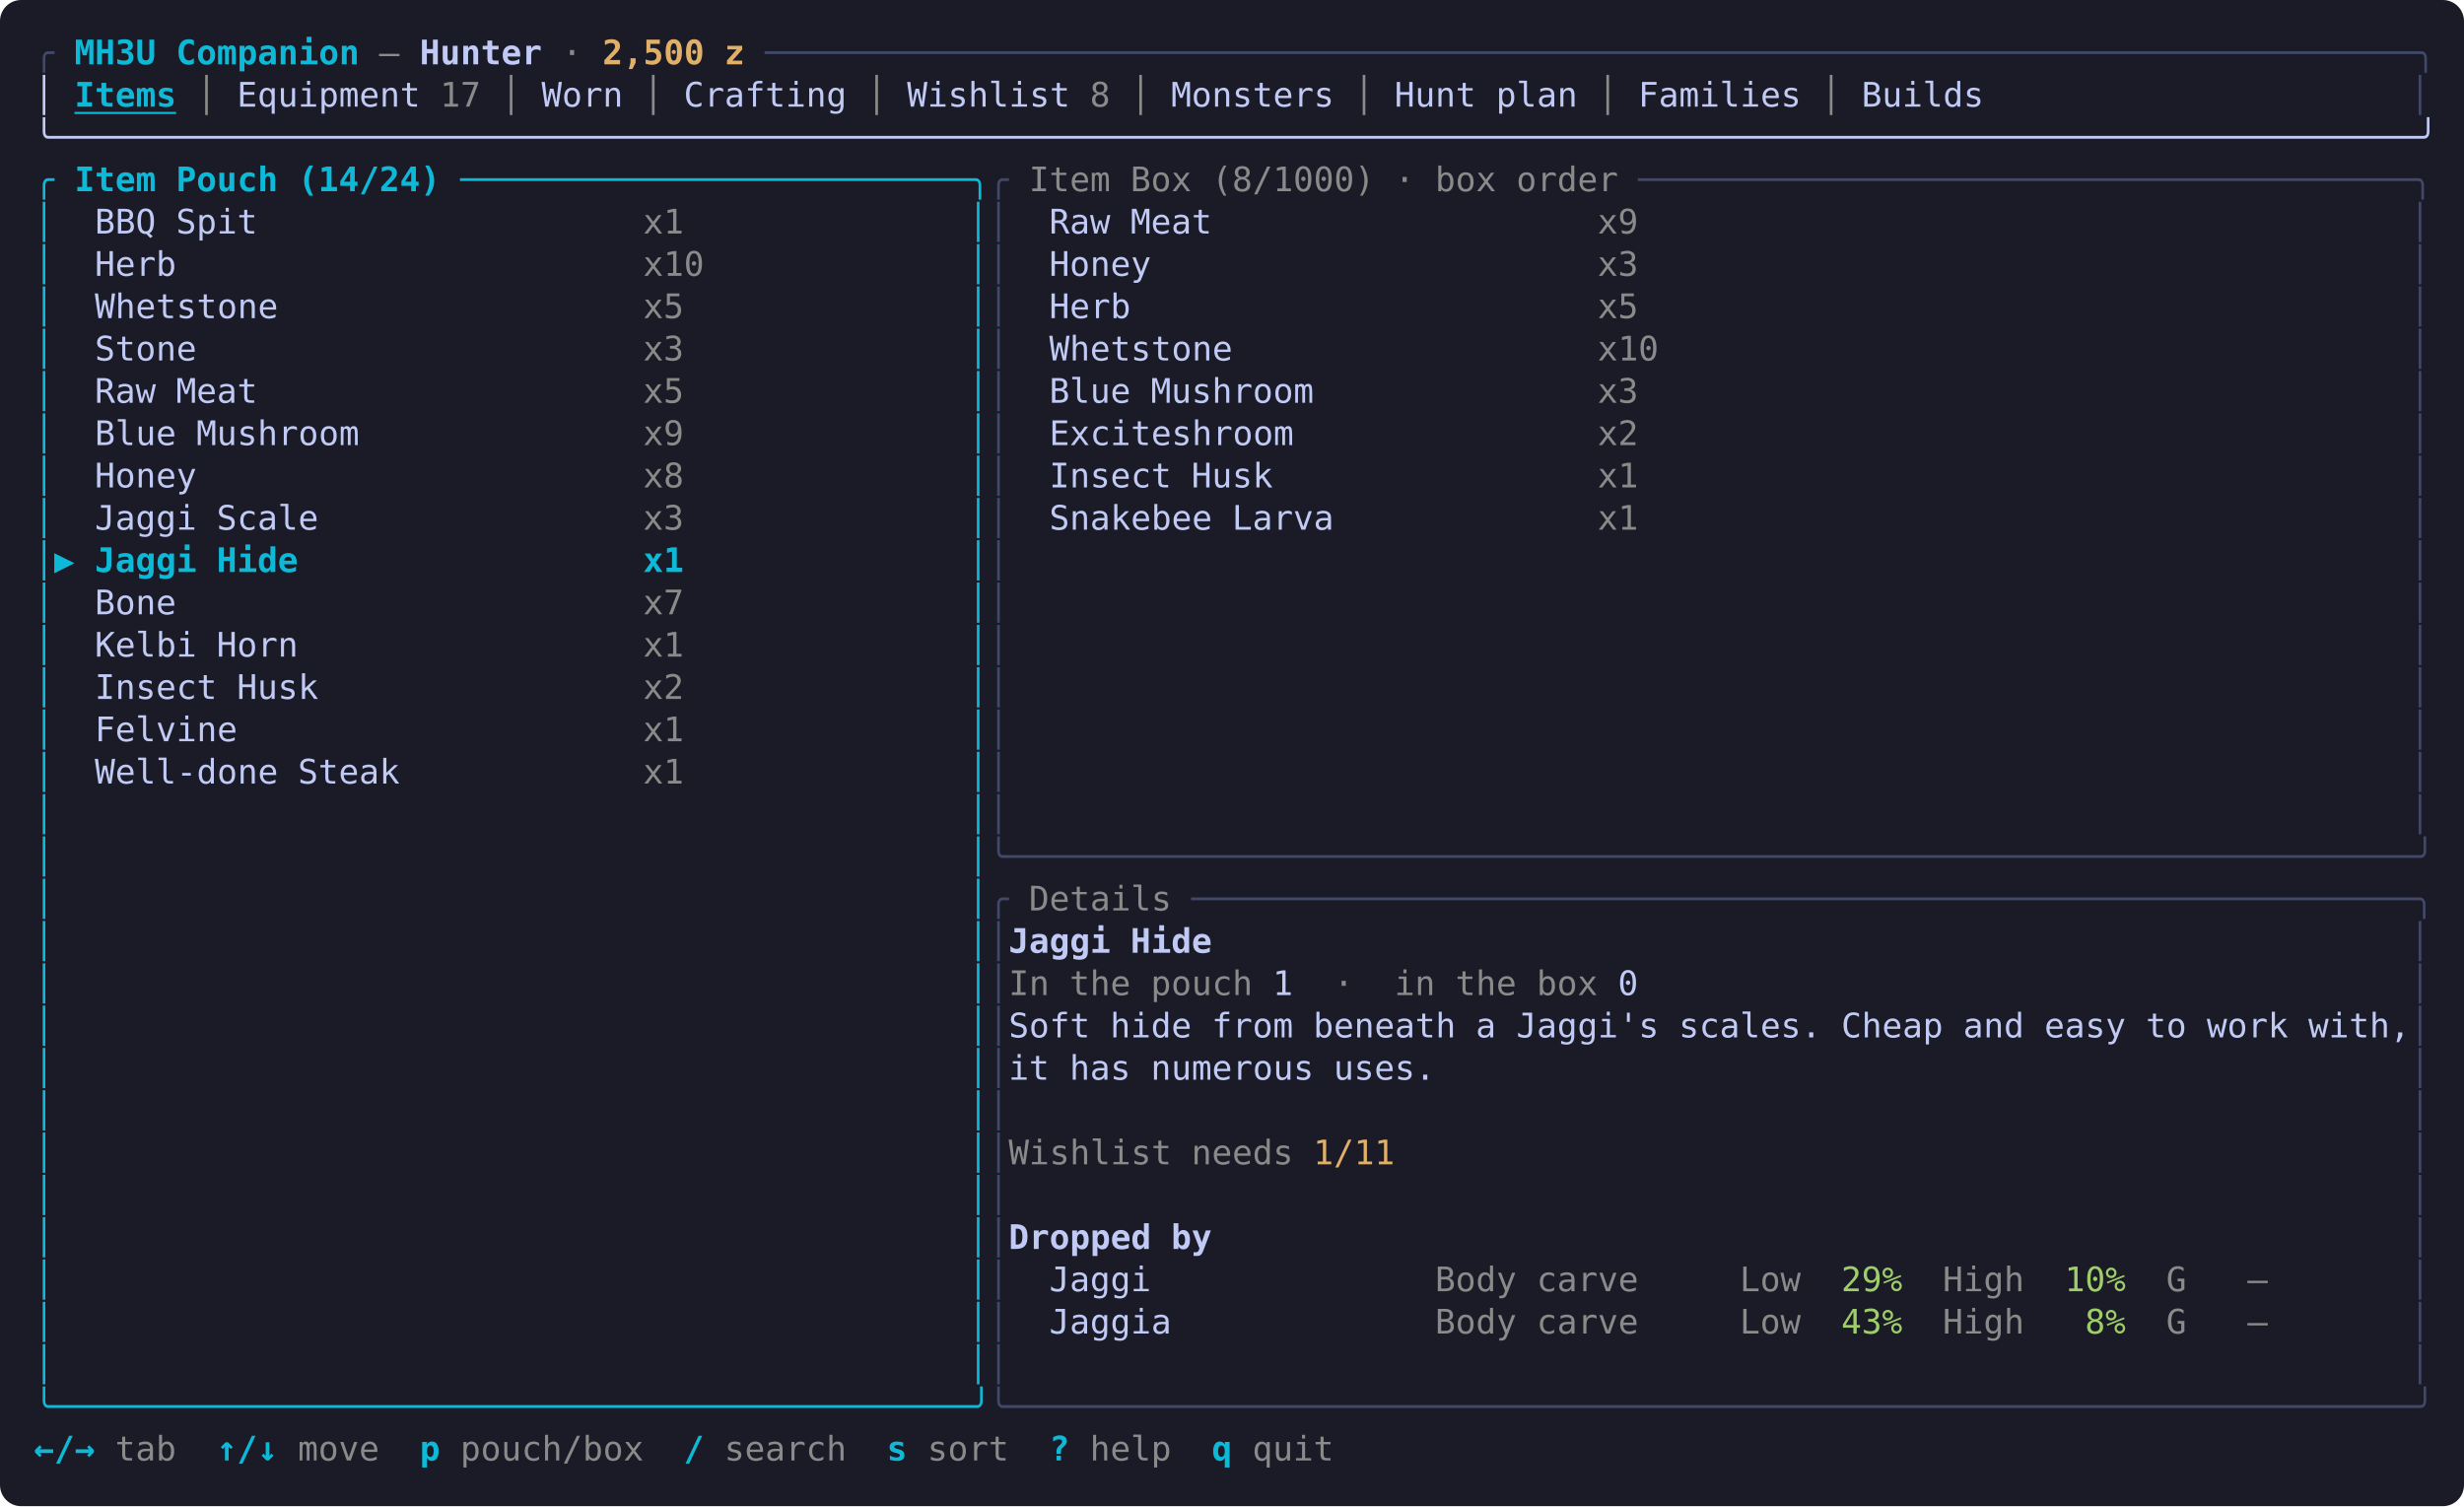
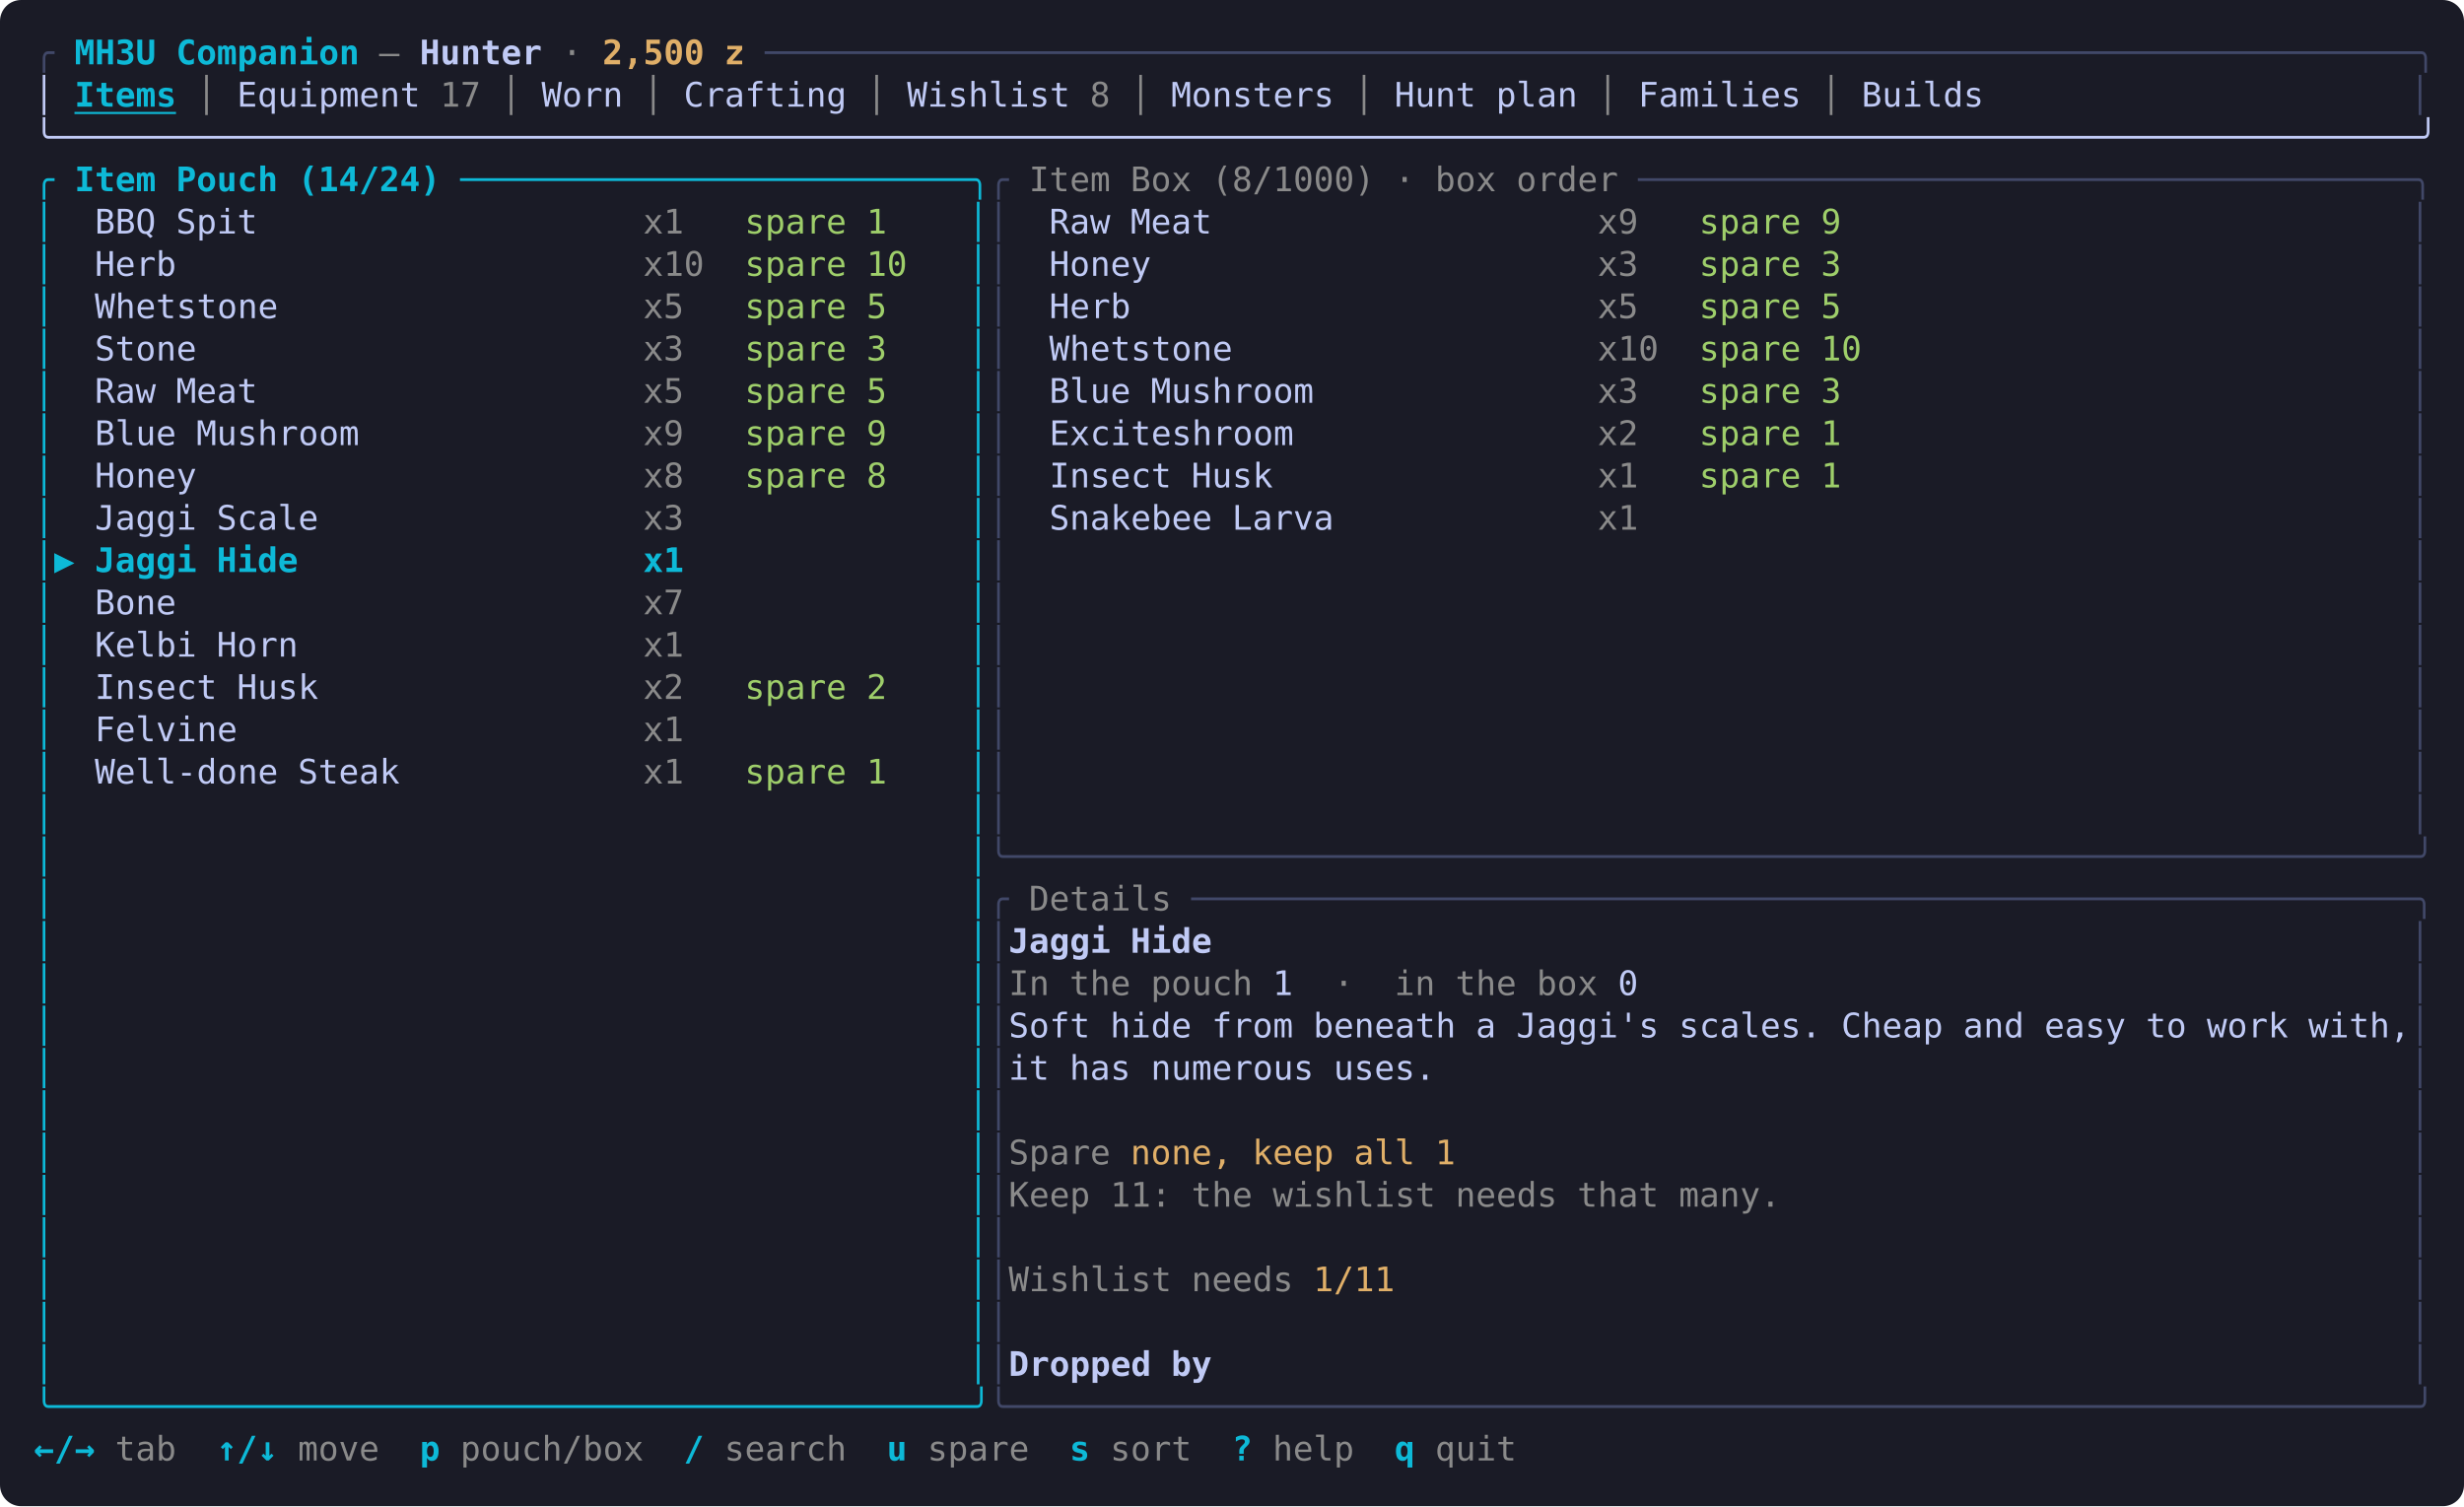
<svg xmlns="http://www.w3.org/2000/svg" width="1164.8" height="712" viewBox="0 0 1164.8 712" role="img">
  <rect width="100%" height="100%" rx="10" fill="#1a1b26" />
  <g font-family="'JetBrains Mono','JetBrainsMono Nerd Font','DejaVu Sans Mono',Menlo,Consolas,monospace" font-size="16">
    <text x="16.0" y="30.4" textLength="9.6" lengthAdjust="spacing" fill="#414868">╭</text>
    <text x="35.2" y="30.4" textLength="38.4" lengthAdjust="spacing" fill="#0db9d7" font-weight="bold">MH3U</text>
    <text x="83.2" y="30.4" textLength="86.4" lengthAdjust="spacing" fill="#0db9d7" font-weight="bold">Companion</text>
    <text x="179.2" y="30.4" textLength="9.6" lengthAdjust="spacing" fill="#8a8a8a">—</text>
    <text x="198.4" y="30.4" textLength="57.6" lengthAdjust="spacing" fill="#c0caf5" font-weight="bold">Hunter</text>
    <text x="265.6" y="30.4" textLength="9.6" lengthAdjust="spacing" fill="#8a8a8a">·</text>
    <text x="284.8" y="30.4" textLength="48.0" lengthAdjust="spacing" fill="#e0af68" font-weight="bold">2,500</text>
    <text x="342.4" y="30.4" textLength="9.6" lengthAdjust="spacing" fill="#e0af68" font-weight="bold">z</text>
    <text x="361.6" y="30.4" textLength="787.2" lengthAdjust="spacing" fill="#414868">─────────────────────────────────────────────────────────────────────────────────╮</text>
    <text x="16.0" y="50.4" textLength="9.6" lengthAdjust="spacing" fill="#c0caf5">│</text>
    <text x="35.2" y="50.4" textLength="48.0" lengthAdjust="spacing" fill="#0db9d7" font-weight="bold">Items</text>
    <line x1="35.2" y1="53.4" x2="83.2" y2="53.4" stroke="#0db9d7" stroke-width="1" />
    <text x="92.8" y="50.4" textLength="9.6" lengthAdjust="spacing" fill="#8a8a8a">│</text>
    <text x="112.0" y="50.4" textLength="86.4" lengthAdjust="spacing" fill="#c0caf5">Equipment</text>
    <text x="208.0" y="50.4" textLength="19.2" lengthAdjust="spacing" fill="#8a8a8a">17</text>
    <text x="236.8" y="50.4" textLength="9.6" lengthAdjust="spacing" fill="#8a8a8a">│</text>
    <text x="256.0" y="50.4" textLength="38.4" lengthAdjust="spacing" fill="#c0caf5">Worn</text>
    <text x="304.0" y="50.4" textLength="9.6" lengthAdjust="spacing" fill="#8a8a8a">│</text>
    <text x="323.2" y="50.4" textLength="76.8" lengthAdjust="spacing" fill="#c0caf5">Crafting</text>
    <text x="409.6" y="50.4" textLength="9.6" lengthAdjust="spacing" fill="#8a8a8a">│</text>
    <text x="428.8" y="50.4" textLength="76.8" lengthAdjust="spacing" fill="#c0caf5">Wishlist</text>
    <text x="515.2" y="50.4" textLength="9.6" lengthAdjust="spacing" fill="#8a8a8a">8</text>
    <text x="534.4" y="50.4" textLength="9.6" lengthAdjust="spacing" fill="#8a8a8a">│</text>
    <text x="553.6" y="50.4" textLength="76.8" lengthAdjust="spacing" fill="#c0caf5">Monsters</text>
    <text x="640.0" y="50.4" textLength="9.6" lengthAdjust="spacing" fill="#8a8a8a">│</text>
    <text x="659.2" y="50.4" textLength="38.4" lengthAdjust="spacing" fill="#c0caf5">Hunt</text>
    <text x="707.2" y="50.4" textLength="38.4" lengthAdjust="spacing" fill="#c0caf5">plan</text>
    <text x="755.2" y="50.4" textLength="9.6" lengthAdjust="spacing" fill="#8a8a8a">│</text>
    <text x="774.4" y="50.4" textLength="76.8" lengthAdjust="spacing" fill="#c0caf5">Families</text>
    <text x="860.8" y="50.4" textLength="9.6" lengthAdjust="spacing" fill="#8a8a8a">│</text>
    <text x="880.0" y="50.4" textLength="57.6" lengthAdjust="spacing" fill="#c0caf5">Builds</text>
    <text x="1139.2" y="50.4" textLength="9.6" lengthAdjust="spacing" fill="#414868">│</text>
    <text x="16.0" y="70.4" textLength="1132.8" lengthAdjust="spacing" fill="#c0caf5">╰────────────────────────────────────────────────────────────────────────────────────────────────────────────────────╯</text>
    <text x="16.0" y="90.4" textLength="9.6" lengthAdjust="spacing" fill="#0db9d7">╭</text>
    <text x="35.2" y="90.4" textLength="38.4" lengthAdjust="spacing" fill="#0db9d7" font-weight="bold">Item</text>
    <text x="83.2" y="90.4" textLength="48.0" lengthAdjust="spacing" fill="#0db9d7" font-weight="bold">Pouch</text>
    <text x="140.8" y="90.4" textLength="67.2" lengthAdjust="spacing" fill="#0db9d7" font-weight="bold">(14/24)</text>
    <text x="217.6" y="90.4" textLength="249.6" lengthAdjust="spacing" fill="#0db9d7">─────────────────────────╮</text>
    <text x="467.2" y="90.4" textLength="9.6" lengthAdjust="spacing" fill="#414868">╭</text>
    <text x="486.4" y="90.4" textLength="38.4" lengthAdjust="spacing" fill="#8a8a8a">Item</text>
    <text x="534.4" y="90.4" textLength="28.8" lengthAdjust="spacing" fill="#8a8a8a">Box</text>
    <text x="572.8" y="90.4" textLength="76.8" lengthAdjust="spacing" fill="#8a8a8a">(8/1000)</text>
    <text x="659.2" y="90.4" textLength="9.6" lengthAdjust="spacing" fill="#8a8a8a">·</text>
    <text x="678.4" y="90.4" textLength="28.8" lengthAdjust="spacing" fill="#8a8a8a">box</text>
    <text x="716.8" y="90.4" textLength="48.0" lengthAdjust="spacing" fill="#8a8a8a">order</text>
    <text x="774.4" y="90.4" textLength="374.4" lengthAdjust="spacing" fill="#414868">──────────────────────────────────────╮</text>
    <text x="16.0" y="110.4" textLength="9.6" lengthAdjust="spacing" fill="#0db9d7">│</text>
    <text x="44.8" y="110.4" textLength="28.8" lengthAdjust="spacing" fill="#c0caf5">BBQ</text>
    <text x="83.2" y="110.4" textLength="38.4" lengthAdjust="spacing" fill="#c0caf5">Spit</text>
    <text x="304.0" y="110.4" textLength="19.2" lengthAdjust="spacing" fill="#8a8a8a">x1</text>
+     <text x="352.0" y="110.4" textLength="48.0" lengthAdjust="spacing" fill="#9ece6a">spare</text>
+     <text x="409.6" y="110.4" textLength="9.6" lengthAdjust="spacing" fill="#9ece6a">1</text>
    <text x="457.6" y="110.4" textLength="9.6" lengthAdjust="spacing" fill="#0db9d7">│</text>
    <text x="467.2" y="110.4" textLength="9.6" lengthAdjust="spacing" fill="#414868">│</text>
    <text x="496.0" y="110.4" textLength="28.8" lengthAdjust="spacing" fill="#c0caf5">Raw</text>
    <text x="534.4" y="110.4" textLength="38.4" lengthAdjust="spacing" fill="#c0caf5">Meat</text>
    <text x="755.2" y="110.4" textLength="19.2" lengthAdjust="spacing" fill="#8a8a8a">x9</text>
+     <text x="803.2" y="110.4" textLength="48.0" lengthAdjust="spacing" fill="#9ece6a">spare</text>
+     <text x="860.8" y="110.4" textLength="9.6" lengthAdjust="spacing" fill="#9ece6a">9</text>
    <text x="1139.2" y="110.4" textLength="9.6" lengthAdjust="spacing" fill="#414868">│</text>
    <text x="16.0" y="130.4" textLength="9.6" lengthAdjust="spacing" fill="#0db9d7">│</text>
    <text x="44.8" y="130.4" textLength="38.4" lengthAdjust="spacing" fill="#c0caf5">Herb</text>
    <text x="304.0" y="130.4" textLength="28.8" lengthAdjust="spacing" fill="#8a8a8a">x10</text>
+     <text x="352.0" y="130.4" textLength="48.0" lengthAdjust="spacing" fill="#9ece6a">spare</text>
+     <text x="409.6" y="130.4" textLength="19.2" lengthAdjust="spacing" fill="#9ece6a">10</text>
    <text x="457.6" y="130.4" textLength="9.6" lengthAdjust="spacing" fill="#0db9d7">│</text>
    <text x="467.2" y="130.4" textLength="9.6" lengthAdjust="spacing" fill="#414868">│</text>
    <text x="496.0" y="130.4" textLength="48.0" lengthAdjust="spacing" fill="#c0caf5">Honey</text>
    <text x="755.2" y="130.4" textLength="19.2" lengthAdjust="spacing" fill="#8a8a8a">x3</text>
+     <text x="803.2" y="130.4" textLength="48.0" lengthAdjust="spacing" fill="#9ece6a">spare</text>
+     <text x="860.8" y="130.4" textLength="9.6" lengthAdjust="spacing" fill="#9ece6a">3</text>
    <text x="1139.2" y="130.4" textLength="9.6" lengthAdjust="spacing" fill="#414868">│</text>
    <text x="16.0" y="150.4" textLength="9.6" lengthAdjust="spacing" fill="#0db9d7">│</text>
    <text x="44.8" y="150.4" textLength="86.4" lengthAdjust="spacing" fill="#c0caf5">Whetstone</text>
    <text x="304.0" y="150.4" textLength="19.2" lengthAdjust="spacing" fill="#8a8a8a">x5</text>
+     <text x="352.0" y="150.4" textLength="48.0" lengthAdjust="spacing" fill="#9ece6a">spare</text>
+     <text x="409.6" y="150.4" textLength="9.6" lengthAdjust="spacing" fill="#9ece6a">5</text>
    <text x="457.6" y="150.4" textLength="9.6" lengthAdjust="spacing" fill="#0db9d7">│</text>
    <text x="467.2" y="150.4" textLength="9.6" lengthAdjust="spacing" fill="#414868">│</text>
    <text x="496.0" y="150.4" textLength="38.4" lengthAdjust="spacing" fill="#c0caf5">Herb</text>
    <text x="755.2" y="150.4" textLength="19.2" lengthAdjust="spacing" fill="#8a8a8a">x5</text>
+     <text x="803.2" y="150.4" textLength="48.0" lengthAdjust="spacing" fill="#9ece6a">spare</text>
+     <text x="860.8" y="150.4" textLength="9.6" lengthAdjust="spacing" fill="#9ece6a">5</text>
    <text x="1139.2" y="150.4" textLength="9.6" lengthAdjust="spacing" fill="#414868">│</text>
    <text x="16.0" y="170.4" textLength="9.6" lengthAdjust="spacing" fill="#0db9d7">│</text>
    <text x="44.8" y="170.4" textLength="48.0" lengthAdjust="spacing" fill="#c0caf5">Stone</text>
    <text x="304.0" y="170.4" textLength="19.2" lengthAdjust="spacing" fill="#8a8a8a">x3</text>
+     <text x="352.0" y="170.4" textLength="48.0" lengthAdjust="spacing" fill="#9ece6a">spare</text>
+     <text x="409.6" y="170.4" textLength="9.6" lengthAdjust="spacing" fill="#9ece6a">3</text>
    <text x="457.6" y="170.4" textLength="9.6" lengthAdjust="spacing" fill="#0db9d7">│</text>
    <text x="467.2" y="170.4" textLength="9.6" lengthAdjust="spacing" fill="#414868">│</text>
    <text x="496.0" y="170.4" textLength="86.4" lengthAdjust="spacing" fill="#c0caf5">Whetstone</text>
    <text x="755.2" y="170.4" textLength="28.8" lengthAdjust="spacing" fill="#8a8a8a">x10</text>
+     <text x="803.2" y="170.4" textLength="48.0" lengthAdjust="spacing" fill="#9ece6a">spare</text>
+     <text x="860.8" y="170.4" textLength="19.2" lengthAdjust="spacing" fill="#9ece6a">10</text>
    <text x="1139.2" y="170.4" textLength="9.6" lengthAdjust="spacing" fill="#414868">│</text>
    <text x="16.0" y="190.4" textLength="9.6" lengthAdjust="spacing" fill="#0db9d7">│</text>
    <text x="44.8" y="190.4" textLength="28.8" lengthAdjust="spacing" fill="#c0caf5">Raw</text>
    <text x="83.2" y="190.4" textLength="38.4" lengthAdjust="spacing" fill="#c0caf5">Meat</text>
    <text x="304.0" y="190.4" textLength="19.2" lengthAdjust="spacing" fill="#8a8a8a">x5</text>
+     <text x="352.0" y="190.4" textLength="48.0" lengthAdjust="spacing" fill="#9ece6a">spare</text>
+     <text x="409.6" y="190.4" textLength="9.6" lengthAdjust="spacing" fill="#9ece6a">5</text>
    <text x="457.6" y="190.4" textLength="9.6" lengthAdjust="spacing" fill="#0db9d7">│</text>
    <text x="467.2" y="190.4" textLength="9.6" lengthAdjust="spacing" fill="#414868">│</text>
    <text x="496.0" y="190.4" textLength="38.4" lengthAdjust="spacing" fill="#c0caf5">Blue</text>
    <text x="544.0" y="190.4" textLength="76.8" lengthAdjust="spacing" fill="#c0caf5">Mushroom</text>
    <text x="755.2" y="190.4" textLength="19.2" lengthAdjust="spacing" fill="#8a8a8a">x3</text>
+     <text x="803.2" y="190.4" textLength="48.0" lengthAdjust="spacing" fill="#9ece6a">spare</text>
+     <text x="860.8" y="190.4" textLength="9.6" lengthAdjust="spacing" fill="#9ece6a">3</text>
    <text x="1139.2" y="190.4" textLength="9.6" lengthAdjust="spacing" fill="#414868">│</text>
    <text x="16.0" y="210.4" textLength="9.6" lengthAdjust="spacing" fill="#0db9d7">│</text>
    <text x="44.8" y="210.4" textLength="38.4" lengthAdjust="spacing" fill="#c0caf5">Blue</text>
    <text x="92.8" y="210.4" textLength="76.8" lengthAdjust="spacing" fill="#c0caf5">Mushroom</text>
    <text x="304.0" y="210.4" textLength="19.2" lengthAdjust="spacing" fill="#8a8a8a">x9</text>
+     <text x="352.0" y="210.4" textLength="48.0" lengthAdjust="spacing" fill="#9ece6a">spare</text>
+     <text x="409.6" y="210.4" textLength="9.6" lengthAdjust="spacing" fill="#9ece6a">9</text>
    <text x="457.6" y="210.4" textLength="9.6" lengthAdjust="spacing" fill="#0db9d7">│</text>
    <text x="467.2" y="210.4" textLength="9.6" lengthAdjust="spacing" fill="#414868">│</text>
    <text x="496.0" y="210.4" textLength="115.2" lengthAdjust="spacing" fill="#c0caf5">Exciteshroom</text>
    <text x="755.2" y="210.4" textLength="19.2" lengthAdjust="spacing" fill="#8a8a8a">x2</text>
+     <text x="803.2" y="210.4" textLength="48.0" lengthAdjust="spacing" fill="#9ece6a">spare</text>
+     <text x="860.8" y="210.4" textLength="9.6" lengthAdjust="spacing" fill="#9ece6a">1</text>
    <text x="1139.2" y="210.4" textLength="9.6" lengthAdjust="spacing" fill="#414868">│</text>
    <text x="16.0" y="230.4" textLength="9.6" lengthAdjust="spacing" fill="#0db9d7">│</text>
    <text x="44.8" y="230.4" textLength="48.0" lengthAdjust="spacing" fill="#c0caf5">Honey</text>
    <text x="304.0" y="230.4" textLength="19.2" lengthAdjust="spacing" fill="#8a8a8a">x8</text>
+     <text x="352.0" y="230.4" textLength="48.0" lengthAdjust="spacing" fill="#9ece6a">spare</text>
+     <text x="409.6" y="230.4" textLength="9.6" lengthAdjust="spacing" fill="#9ece6a">8</text>
    <text x="457.6" y="230.4" textLength="9.6" lengthAdjust="spacing" fill="#0db9d7">│</text>
    <text x="467.2" y="230.4" textLength="9.6" lengthAdjust="spacing" fill="#414868">│</text>
    <text x="496.0" y="230.4" textLength="57.6" lengthAdjust="spacing" fill="#c0caf5">Insect</text>
    <text x="563.2" y="230.4" textLength="38.4" lengthAdjust="spacing" fill="#c0caf5">Husk</text>
    <text x="755.2" y="230.4" textLength="19.2" lengthAdjust="spacing" fill="#8a8a8a">x1</text>
+     <text x="803.2" y="230.4" textLength="48.0" lengthAdjust="spacing" fill="#9ece6a">spare</text>
+     <text x="860.8" y="230.4" textLength="9.6" lengthAdjust="spacing" fill="#9ece6a">1</text>
    <text x="1139.2" y="230.4" textLength="9.6" lengthAdjust="spacing" fill="#414868">│</text>
    <text x="16.0" y="250.4" textLength="9.6" lengthAdjust="spacing" fill="#0db9d7">│</text>
    <text x="44.8" y="250.4" textLength="48.0" lengthAdjust="spacing" fill="#c0caf5">Jaggi</text>
    <text x="102.4" y="250.4" textLength="48.0" lengthAdjust="spacing" fill="#c0caf5">Scale</text>
    <text x="304.0" y="250.4" textLength="19.2" lengthAdjust="spacing" fill="#8a8a8a">x3</text>
    <text x="457.6" y="250.4" textLength="9.6" lengthAdjust="spacing" fill="#0db9d7">│</text>
    <text x="467.2" y="250.4" textLength="9.6" lengthAdjust="spacing" fill="#414868">│</text>
    <text x="496.0" y="250.4" textLength="76.8" lengthAdjust="spacing" fill="#c0caf5">Snakebee</text>
    <text x="582.4" y="250.4" textLength="48.0" lengthAdjust="spacing" fill="#c0caf5">Larva</text>
    <text x="755.2" y="250.4" textLength="19.2" lengthAdjust="spacing" fill="#8a8a8a">x1</text>
    <text x="1139.2" y="250.4" textLength="9.6" lengthAdjust="spacing" fill="#414868">│</text>
    <text x="16.0" y="270.4" textLength="9.6" lengthAdjust="spacing" fill="#0db9d7">│</text>
    <text x="25.6" y="270.4" textLength="9.6" lengthAdjust="spacing" fill="#0db9d7" font-weight="bold">▶︎</text>
    <text x="44.8" y="270.4" textLength="48.0" lengthAdjust="spacing" fill="#0db9d7" font-weight="bold">Jaggi</text>
    <text x="102.4" y="270.4" textLength="38.4" lengthAdjust="spacing" fill="#0db9d7" font-weight="bold">Hide</text>
    <text x="304.0" y="270.4" textLength="19.2" lengthAdjust="spacing" fill="#0db9d7" font-weight="bold">x1</text>
    <text x="457.6" y="270.4" textLength="9.6" lengthAdjust="spacing" fill="#0db9d7">│</text>
    <text x="467.2" y="270.4" textLength="9.6" lengthAdjust="spacing" fill="#414868">│</text>
    <text x="1139.2" y="270.4" textLength="9.6" lengthAdjust="spacing" fill="#414868">│</text>
    <text x="16.0" y="290.4" textLength="9.6" lengthAdjust="spacing" fill="#0db9d7">│</text>
    <text x="44.8" y="290.4" textLength="38.4" lengthAdjust="spacing" fill="#c0caf5">Bone</text>
    <text x="304.0" y="290.4" textLength="19.2" lengthAdjust="spacing" fill="#8a8a8a">x7</text>
    <text x="457.6" y="290.4" textLength="9.6" lengthAdjust="spacing" fill="#0db9d7">│</text>
    <text x="467.2" y="290.4" textLength="9.6" lengthAdjust="spacing" fill="#414868">│</text>
    <text x="1139.2" y="290.4" textLength="9.6" lengthAdjust="spacing" fill="#414868">│</text>
    <text x="16.0" y="310.4" textLength="9.6" lengthAdjust="spacing" fill="#0db9d7">│</text>
    <text x="44.8" y="310.4" textLength="48.0" lengthAdjust="spacing" fill="#c0caf5">Kelbi</text>
    <text x="102.4" y="310.4" textLength="38.4" lengthAdjust="spacing" fill="#c0caf5">Horn</text>
    <text x="304.0" y="310.4" textLength="19.2" lengthAdjust="spacing" fill="#8a8a8a">x1</text>
    <text x="457.6" y="310.4" textLength="9.6" lengthAdjust="spacing" fill="#0db9d7">│</text>
    <text x="467.2" y="310.4" textLength="9.6" lengthAdjust="spacing" fill="#414868">│</text>
    <text x="1139.2" y="310.4" textLength="9.6" lengthAdjust="spacing" fill="#414868">│</text>
    <text x="16.0" y="330.4" textLength="9.6" lengthAdjust="spacing" fill="#0db9d7">│</text>
    <text x="44.8" y="330.4" textLength="57.6" lengthAdjust="spacing" fill="#c0caf5">Insect</text>
    <text x="112.0" y="330.4" textLength="38.4" lengthAdjust="spacing" fill="#c0caf5">Husk</text>
    <text x="304.0" y="330.4" textLength="19.2" lengthAdjust="spacing" fill="#8a8a8a">x2</text>
+     <text x="352.0" y="330.4" textLength="48.0" lengthAdjust="spacing" fill="#9ece6a">spare</text>
+     <text x="409.6" y="330.4" textLength="9.6" lengthAdjust="spacing" fill="#9ece6a">2</text>
    <text x="457.6" y="330.4" textLength="9.6" lengthAdjust="spacing" fill="#0db9d7">│</text>
    <text x="467.2" y="330.4" textLength="9.6" lengthAdjust="spacing" fill="#414868">│</text>
    <text x="1139.2" y="330.4" textLength="9.6" lengthAdjust="spacing" fill="#414868">│</text>
    <text x="16.0" y="350.4" textLength="9.6" lengthAdjust="spacing" fill="#0db9d7">│</text>
    <text x="44.8" y="350.4" textLength="67.2" lengthAdjust="spacing" fill="#c0caf5">Felvine</text>
    <text x="304.0" y="350.4" textLength="19.2" lengthAdjust="spacing" fill="#8a8a8a">x1</text>
    <text x="457.6" y="350.4" textLength="9.6" lengthAdjust="spacing" fill="#0db9d7">│</text>
    <text x="467.2" y="350.4" textLength="9.6" lengthAdjust="spacing" fill="#414868">│</text>
    <text x="1139.2" y="350.4" textLength="9.6" lengthAdjust="spacing" fill="#414868">│</text>
    <text x="16.0" y="370.4" textLength="9.6" lengthAdjust="spacing" fill="#0db9d7">│</text>
    <text x="44.8" y="370.4" textLength="86.4" lengthAdjust="spacing" fill="#c0caf5">Well-done</text>
    <text x="140.8" y="370.4" textLength="48.0" lengthAdjust="spacing" fill="#c0caf5">Steak</text>
    <text x="304.0" y="370.4" textLength="19.2" lengthAdjust="spacing" fill="#8a8a8a">x1</text>
+     <text x="352.0" y="370.4" textLength="48.0" lengthAdjust="spacing" fill="#9ece6a">spare</text>
+     <text x="409.6" y="370.4" textLength="9.6" lengthAdjust="spacing" fill="#9ece6a">1</text>
    <text x="457.6" y="370.4" textLength="9.6" lengthAdjust="spacing" fill="#0db9d7">│</text>
    <text x="467.2" y="370.4" textLength="9.6" lengthAdjust="spacing" fill="#414868">│</text>
    <text x="1139.2" y="370.4" textLength="9.6" lengthAdjust="spacing" fill="#414868">│</text>
    <text x="16.0" y="390.4" textLength="9.6" lengthAdjust="spacing" fill="#0db9d7">│</text>
    <text x="457.6" y="390.4" textLength="9.6" lengthAdjust="spacing" fill="#0db9d7">│</text>
    <text x="467.2" y="390.4" textLength="9.6" lengthAdjust="spacing" fill="#414868">│</text>
    <text x="1139.2" y="390.4" textLength="9.6" lengthAdjust="spacing" fill="#414868">│</text>
    <text x="16.0" y="410.4" textLength="9.6" lengthAdjust="spacing" fill="#0db9d7">│</text>
    <text x="457.6" y="410.4" textLength="9.6" lengthAdjust="spacing" fill="#0db9d7">│</text>
    <text x="467.2" y="410.4" textLength="681.6" lengthAdjust="spacing" fill="#414868">╰─────────────────────────────────────────────────────────────────────╯</text>
    <text x="16.0" y="430.4" textLength="9.6" lengthAdjust="spacing" fill="#0db9d7">│</text>
    <text x="457.6" y="430.4" textLength="9.6" lengthAdjust="spacing" fill="#0db9d7">│</text>
    <text x="467.2" y="430.4" textLength="9.6" lengthAdjust="spacing" fill="#414868">╭</text>
    <text x="486.4" y="430.4" textLength="67.2" lengthAdjust="spacing" fill="#8a8a8a">Details</text>
    <text x="563.2" y="430.4" textLength="585.6" lengthAdjust="spacing" fill="#414868">────────────────────────────────────────────────────────────╮</text>
    <text x="16.0" y="450.4" textLength="9.6" lengthAdjust="spacing" fill="#0db9d7">│</text>
    <text x="457.6" y="450.4" textLength="9.6" lengthAdjust="spacing" fill="#0db9d7">│</text>
    <text x="467.2" y="450.4" textLength="9.6" lengthAdjust="spacing" fill="#414868">│</text>
    <text x="476.8" y="450.4" textLength="48.0" lengthAdjust="spacing" fill="#c0caf5" font-weight="bold">Jaggi</text>
    <text x="534.4" y="450.4" textLength="38.4" lengthAdjust="spacing" fill="#c0caf5" font-weight="bold">Hide</text>
    <text x="1139.2" y="450.4" textLength="9.6" lengthAdjust="spacing" fill="#414868">│</text>
    <text x="16.0" y="470.4" textLength="9.6" lengthAdjust="spacing" fill="#0db9d7">│</text>
    <text x="457.6" y="470.4" textLength="9.6" lengthAdjust="spacing" fill="#0db9d7">│</text>
    <text x="467.2" y="470.4" textLength="9.6" lengthAdjust="spacing" fill="#414868">│</text>
    <text x="476.8" y="470.4" textLength="19.2" lengthAdjust="spacing" fill="#8a8a8a">In</text>
    <text x="505.6" y="470.4" textLength="28.8" lengthAdjust="spacing" fill="#8a8a8a">the</text>
    <text x="544.0" y="470.4" textLength="48.0" lengthAdjust="spacing" fill="#8a8a8a">pouch</text>
    <text x="601.6" y="470.4" textLength="9.6" lengthAdjust="spacing" fill="#c0caf5">1</text>
    <text x="630.4" y="470.4" textLength="9.6" lengthAdjust="spacing" fill="#8a8a8a">·</text>
    <text x="659.2" y="470.4" textLength="19.2" lengthAdjust="spacing" fill="#8a8a8a">in</text>
    <text x="688.0" y="470.4" textLength="28.8" lengthAdjust="spacing" fill="#8a8a8a">the</text>
    <text x="726.4" y="470.4" textLength="28.8" lengthAdjust="spacing" fill="#8a8a8a">box</text>
    <text x="764.8" y="470.4" textLength="9.6" lengthAdjust="spacing" fill="#c0caf5">0</text>
    <text x="1139.2" y="470.4" textLength="9.6" lengthAdjust="spacing" fill="#414868">│</text>
    <text x="16.0" y="490.4" textLength="9.6" lengthAdjust="spacing" fill="#0db9d7">│</text>
    <text x="457.6" y="490.4" textLength="9.6" lengthAdjust="spacing" fill="#0db9d7">│</text>
    <text x="467.2" y="490.4" textLength="9.6" lengthAdjust="spacing" fill="#414868">│</text>
    <text x="476.8" y="490.4" textLength="38.4" lengthAdjust="spacing" fill="#c0caf5">Soft</text>
    <text x="524.8" y="490.4" textLength="38.4" lengthAdjust="spacing" fill="#c0caf5">hide</text>
    <text x="572.8" y="490.4" textLength="38.4" lengthAdjust="spacing" fill="#c0caf5">from</text>
    <text x="620.8" y="490.4" textLength="67.2" lengthAdjust="spacing" fill="#c0caf5">beneath</text>
    <text x="697.6" y="490.4" textLength="9.6" lengthAdjust="spacing" fill="#c0caf5">a</text>
    <text x="716.8" y="490.4" textLength="67.2" lengthAdjust="spacing" fill="#c0caf5">Jaggi's</text>
    <text x="793.6" y="490.4" textLength="67.2" lengthAdjust="spacing" fill="#c0caf5">scales.</text>
    <text x="870.4" y="490.4" textLength="48.0" lengthAdjust="spacing" fill="#c0caf5">Cheap</text>
    <text x="928.0" y="490.4" textLength="28.8" lengthAdjust="spacing" fill="#c0caf5">and</text>
    <text x="966.4" y="490.4" textLength="38.4" lengthAdjust="spacing" fill="#c0caf5">easy</text>
    <text x="1014.4" y="490.4" textLength="19.2" lengthAdjust="spacing" fill="#c0caf5">to</text>
    <text x="1043.2" y="490.4" textLength="38.4" lengthAdjust="spacing" fill="#c0caf5">work</text>
    <text x="1091.2" y="490.4" textLength="48.0" lengthAdjust="spacing" fill="#c0caf5">with,</text>
    <text x="1139.2" y="490.4" textLength="9.6" lengthAdjust="spacing" fill="#414868">│</text>
    <text x="16.0" y="510.4" textLength="9.6" lengthAdjust="spacing" fill="#0db9d7">│</text>
    <text x="457.6" y="510.4" textLength="9.6" lengthAdjust="spacing" fill="#0db9d7">│</text>
    <text x="467.2" y="510.4" textLength="9.6" lengthAdjust="spacing" fill="#414868">│</text>
    <text x="476.8" y="510.4" textLength="19.2" lengthAdjust="spacing" fill="#c0caf5">it</text>
    <text x="505.6" y="510.4" textLength="28.8" lengthAdjust="spacing" fill="#c0caf5">has</text>
    <text x="544.0" y="510.4" textLength="76.8" lengthAdjust="spacing" fill="#c0caf5">numerous</text>
    <text x="630.4" y="510.4" textLength="48.0" lengthAdjust="spacing" fill="#c0caf5">uses.</text>
    <text x="1139.2" y="510.4" textLength="9.6" lengthAdjust="spacing" fill="#414868">│</text>
    <text x="16.0" y="530.4" textLength="9.6" lengthAdjust="spacing" fill="#0db9d7">│</text>
    <text x="457.6" y="530.4" textLength="9.6" lengthAdjust="spacing" fill="#0db9d7">│</text>
    <text x="467.2" y="530.4" textLength="9.6" lengthAdjust="spacing" fill="#414868">│</text>
    <text x="1139.2" y="530.4" textLength="9.6" lengthAdjust="spacing" fill="#414868">│</text>
    <text x="16.0" y="550.4" textLength="9.6" lengthAdjust="spacing" fill="#0db9d7">│</text>
    <text x="457.6" y="550.4" textLength="9.6" lengthAdjust="spacing" fill="#0db9d7">│</text>
    <text x="467.2" y="550.4" textLength="9.6" lengthAdjust="spacing" fill="#414868">│</text>
-     <text x="476.8" y="550.4" textLength="76.8" lengthAdjust="spacing" fill="#8a8a8a">Wishlist</text>
-     <text x="563.2" y="550.4" textLength="48.0" lengthAdjust="spacing" fill="#8a8a8a">needs</text>
-     <text x="620.8" y="550.4" textLength="38.4" lengthAdjust="spacing" fill="#e0af68">1/11</text>
+     <text x="476.8" y="550.4" textLength="48.0" lengthAdjust="spacing" fill="#8a8a8a">Spare</text>
+     <text x="534.4" y="550.4" textLength="48.0" lengthAdjust="spacing" fill="#e0af68">none,</text>
+     <text x="592.0" y="550.4" textLength="38.4" lengthAdjust="spacing" fill="#e0af68">keep</text>
+     <text x="640.0" y="550.4" textLength="28.8" lengthAdjust="spacing" fill="#e0af68">all</text>
+     <text x="678.4" y="550.4" textLength="9.6" lengthAdjust="spacing" fill="#e0af68">1</text>
    <text x="1139.2" y="550.4" textLength="9.6" lengthAdjust="spacing" fill="#414868">│</text>
    <text x="16.0" y="570.4" textLength="9.6" lengthAdjust="spacing" fill="#0db9d7">│</text>
    <text x="457.6" y="570.4" textLength="9.6" lengthAdjust="spacing" fill="#0db9d7">│</text>
    <text x="467.2" y="570.4" textLength="9.6" lengthAdjust="spacing" fill="#414868">│</text>
+     <text x="476.8" y="570.4" textLength="38.4" lengthAdjust="spacing" fill="#8a8a8a">Keep</text>
+     <text x="524.8" y="570.4" textLength="28.8" lengthAdjust="spacing" fill="#8a8a8a">11:</text>
+     <text x="563.2" y="570.4" textLength="28.8" lengthAdjust="spacing" fill="#8a8a8a">the</text>
+     <text x="601.6" y="570.4" textLength="76.8" lengthAdjust="spacing" fill="#8a8a8a">wishlist</text>
+     <text x="688.0" y="570.4" textLength="48.0" lengthAdjust="spacing" fill="#8a8a8a">needs</text>
+     <text x="745.6" y="570.4" textLength="38.4" lengthAdjust="spacing" fill="#8a8a8a">that</text>
+     <text x="793.6" y="570.4" textLength="48.0" lengthAdjust="spacing" fill="#8a8a8a">many.</text>
    <text x="1139.2" y="570.4" textLength="9.6" lengthAdjust="spacing" fill="#414868">│</text>
    <text x="16.0" y="590.4" textLength="9.6" lengthAdjust="spacing" fill="#0db9d7">│</text>
    <text x="457.6" y="590.4" textLength="9.6" lengthAdjust="spacing" fill="#0db9d7">│</text>
    <text x="467.2" y="590.4" textLength="9.6" lengthAdjust="spacing" fill="#414868">│</text>
-     <text x="476.8" y="590.4" textLength="67.2" lengthAdjust="spacing" fill="#c0caf5" font-weight="bold">Dropped</text>
-     <text x="553.6" y="590.4" textLength="19.2" lengthAdjust="spacing" fill="#c0caf5" font-weight="bold">by</text>
    <text x="1139.2" y="590.4" textLength="9.6" lengthAdjust="spacing" fill="#414868">│</text>
    <text x="16.0" y="610.4" textLength="9.6" lengthAdjust="spacing" fill="#0db9d7">│</text>
    <text x="457.6" y="610.4" textLength="9.6" lengthAdjust="spacing" fill="#0db9d7">│</text>
    <text x="467.2" y="610.4" textLength="9.6" lengthAdjust="spacing" fill="#414868">│</text>
-     <text x="496.0" y="610.4" textLength="48.0" lengthAdjust="spacing" fill="#c0caf5">Jaggi</text>
-     <text x="678.4" y="610.4" textLength="38.4" lengthAdjust="spacing" fill="#8a8a8a">Body</text>
-     <text x="726.4" y="610.4" textLength="48.0" lengthAdjust="spacing" fill="#8a8a8a">carve</text>
-     <text x="822.4" y="610.4" textLength="28.8" lengthAdjust="spacing" fill="#8a8a8a">Low</text>
-     <text x="870.4" y="610.4" textLength="28.8" lengthAdjust="spacing" fill="#9ece6a">29%</text>
-     <text x="918.4" y="610.4" textLength="38.4" lengthAdjust="spacing" fill="#8a8a8a">High</text>
-     <text x="976.0" y="610.4" textLength="28.8" lengthAdjust="spacing" fill="#9ece6a">10%</text>
-     <text x="1024.0" y="610.4" textLength="9.6" lengthAdjust="spacing" fill="#8a8a8a">G</text>
-     <text x="1062.4" y="610.4" textLength="9.6" lengthAdjust="spacing" fill="#8a8a8a">–</text>
+     <text x="476.8" y="610.4" textLength="76.8" lengthAdjust="spacing" fill="#8a8a8a">Wishlist</text>
+     <text x="563.2" y="610.4" textLength="48.0" lengthAdjust="spacing" fill="#8a8a8a">needs</text>
+     <text x="620.8" y="610.4" textLength="38.4" lengthAdjust="spacing" fill="#e0af68">1/11</text>
    <text x="1139.2" y="610.4" textLength="9.6" lengthAdjust="spacing" fill="#414868">│</text>
    <text x="16.0" y="630.4" textLength="9.6" lengthAdjust="spacing" fill="#0db9d7">│</text>
    <text x="457.6" y="630.4" textLength="9.6" lengthAdjust="spacing" fill="#0db9d7">│</text>
    <text x="467.2" y="630.4" textLength="9.6" lengthAdjust="spacing" fill="#414868">│</text>
-     <text x="496.0" y="630.4" textLength="57.6" lengthAdjust="spacing" fill="#c0caf5">Jaggia</text>
-     <text x="678.4" y="630.4" textLength="38.4" lengthAdjust="spacing" fill="#8a8a8a">Body</text>
-     <text x="726.4" y="630.4" textLength="48.0" lengthAdjust="spacing" fill="#8a8a8a">carve</text>
-     <text x="822.4" y="630.4" textLength="28.8" lengthAdjust="spacing" fill="#8a8a8a">Low</text>
-     <text x="870.4" y="630.4" textLength="28.8" lengthAdjust="spacing" fill="#9ece6a">43%</text>
-     <text x="918.4" y="630.4" textLength="38.4" lengthAdjust="spacing" fill="#8a8a8a">High</text>
-     <text x="985.6" y="630.4" textLength="19.2" lengthAdjust="spacing" fill="#9ece6a">8%</text>
-     <text x="1024.0" y="630.4" textLength="9.6" lengthAdjust="spacing" fill="#8a8a8a">G</text>
-     <text x="1062.4" y="630.4" textLength="9.6" lengthAdjust="spacing" fill="#8a8a8a">–</text>
    <text x="1139.2" y="630.4" textLength="9.6" lengthAdjust="spacing" fill="#414868">│</text>
    <text x="16.0" y="650.4" textLength="9.6" lengthAdjust="spacing" fill="#0db9d7">│</text>
    <text x="457.6" y="650.4" textLength="9.6" lengthAdjust="spacing" fill="#0db9d7">│</text>
    <text x="467.2" y="650.4" textLength="9.6" lengthAdjust="spacing" fill="#414868">│</text>
+     <text x="476.8" y="650.4" textLength="67.2" lengthAdjust="spacing" fill="#c0caf5" font-weight="bold">Dropped</text>
+     <text x="553.6" y="650.4" textLength="19.2" lengthAdjust="spacing" fill="#c0caf5" font-weight="bold">by</text>
    <text x="1139.2" y="650.4" textLength="9.6" lengthAdjust="spacing" fill="#414868">│</text>
    <text x="16.0" y="670.4" textLength="451.2" lengthAdjust="spacing" fill="#0db9d7">╰─────────────────────────────────────────────╯</text>
    <text x="467.2" y="670.4" textLength="681.6" lengthAdjust="spacing" fill="#414868">╰─────────────────────────────────────────────────────────────────────╯</text>
    <text x="16.0" y="690.4" textLength="28.8" lengthAdjust="spacing" fill="#0db9d7" font-weight="bold">←/→</text>
    <text x="54.4" y="690.4" textLength="28.8" lengthAdjust="spacing" fill="#8a8a8a">tab</text>
    <text x="102.4" y="690.4" textLength="28.8" lengthAdjust="spacing" fill="#0db9d7" font-weight="bold">↑/↓</text>
    <text x="140.8" y="690.4" textLength="38.4" lengthAdjust="spacing" fill="#8a8a8a">move</text>
    <text x="198.4" y="690.4" textLength="9.6" lengthAdjust="spacing" fill="#0db9d7" font-weight="bold">p</text>
    <text x="217.6" y="690.4" textLength="86.4" lengthAdjust="spacing" fill="#8a8a8a">pouch/box</text>
    <text x="323.2" y="690.4" textLength="9.6" lengthAdjust="spacing" fill="#0db9d7" font-weight="bold">/</text>
    <text x="342.4" y="690.4" textLength="57.6" lengthAdjust="spacing" fill="#8a8a8a">search</text>
-     <text x="419.2" y="690.4" textLength="9.6" lengthAdjust="spacing" fill="#0db9d7" font-weight="bold">s</text>
-     <text x="438.4" y="690.4" textLength="38.4" lengthAdjust="spacing" fill="#8a8a8a">sort</text>
-     <text x="496.0" y="690.4" textLength="9.6" lengthAdjust="spacing" fill="#0db9d7" font-weight="bold">?</text>
-     <text x="515.2" y="690.4" textLength="38.4" lengthAdjust="spacing" fill="#8a8a8a">help</text>
-     <text x="572.8" y="690.4" textLength="9.6" lengthAdjust="spacing" fill="#0db9d7" font-weight="bold">q</text>
-     <text x="592.0" y="690.4" textLength="38.4" lengthAdjust="spacing" fill="#8a8a8a">quit</text>
+     <text x="419.2" y="690.4" textLength="9.6" lengthAdjust="spacing" fill="#0db9d7" font-weight="bold">u</text>
+     <text x="438.4" y="690.4" textLength="48.0" lengthAdjust="spacing" fill="#8a8a8a">spare</text>
+     <text x="505.6" y="690.4" textLength="9.6" lengthAdjust="spacing" fill="#0db9d7" font-weight="bold">s</text>
+     <text x="524.8" y="690.4" textLength="38.4" lengthAdjust="spacing" fill="#8a8a8a">sort</text>
+     <text x="582.4" y="690.4" textLength="9.6" lengthAdjust="spacing" fill="#0db9d7" font-weight="bold">?</text>
+     <text x="601.6" y="690.4" textLength="38.4" lengthAdjust="spacing" fill="#8a8a8a">help</text>
+     <text x="659.2" y="690.4" textLength="9.6" lengthAdjust="spacing" fill="#0db9d7" font-weight="bold">q</text>
+     <text x="678.4" y="690.4" textLength="38.4" lengthAdjust="spacing" fill="#8a8a8a">quit</text>
  </g>
</svg>
